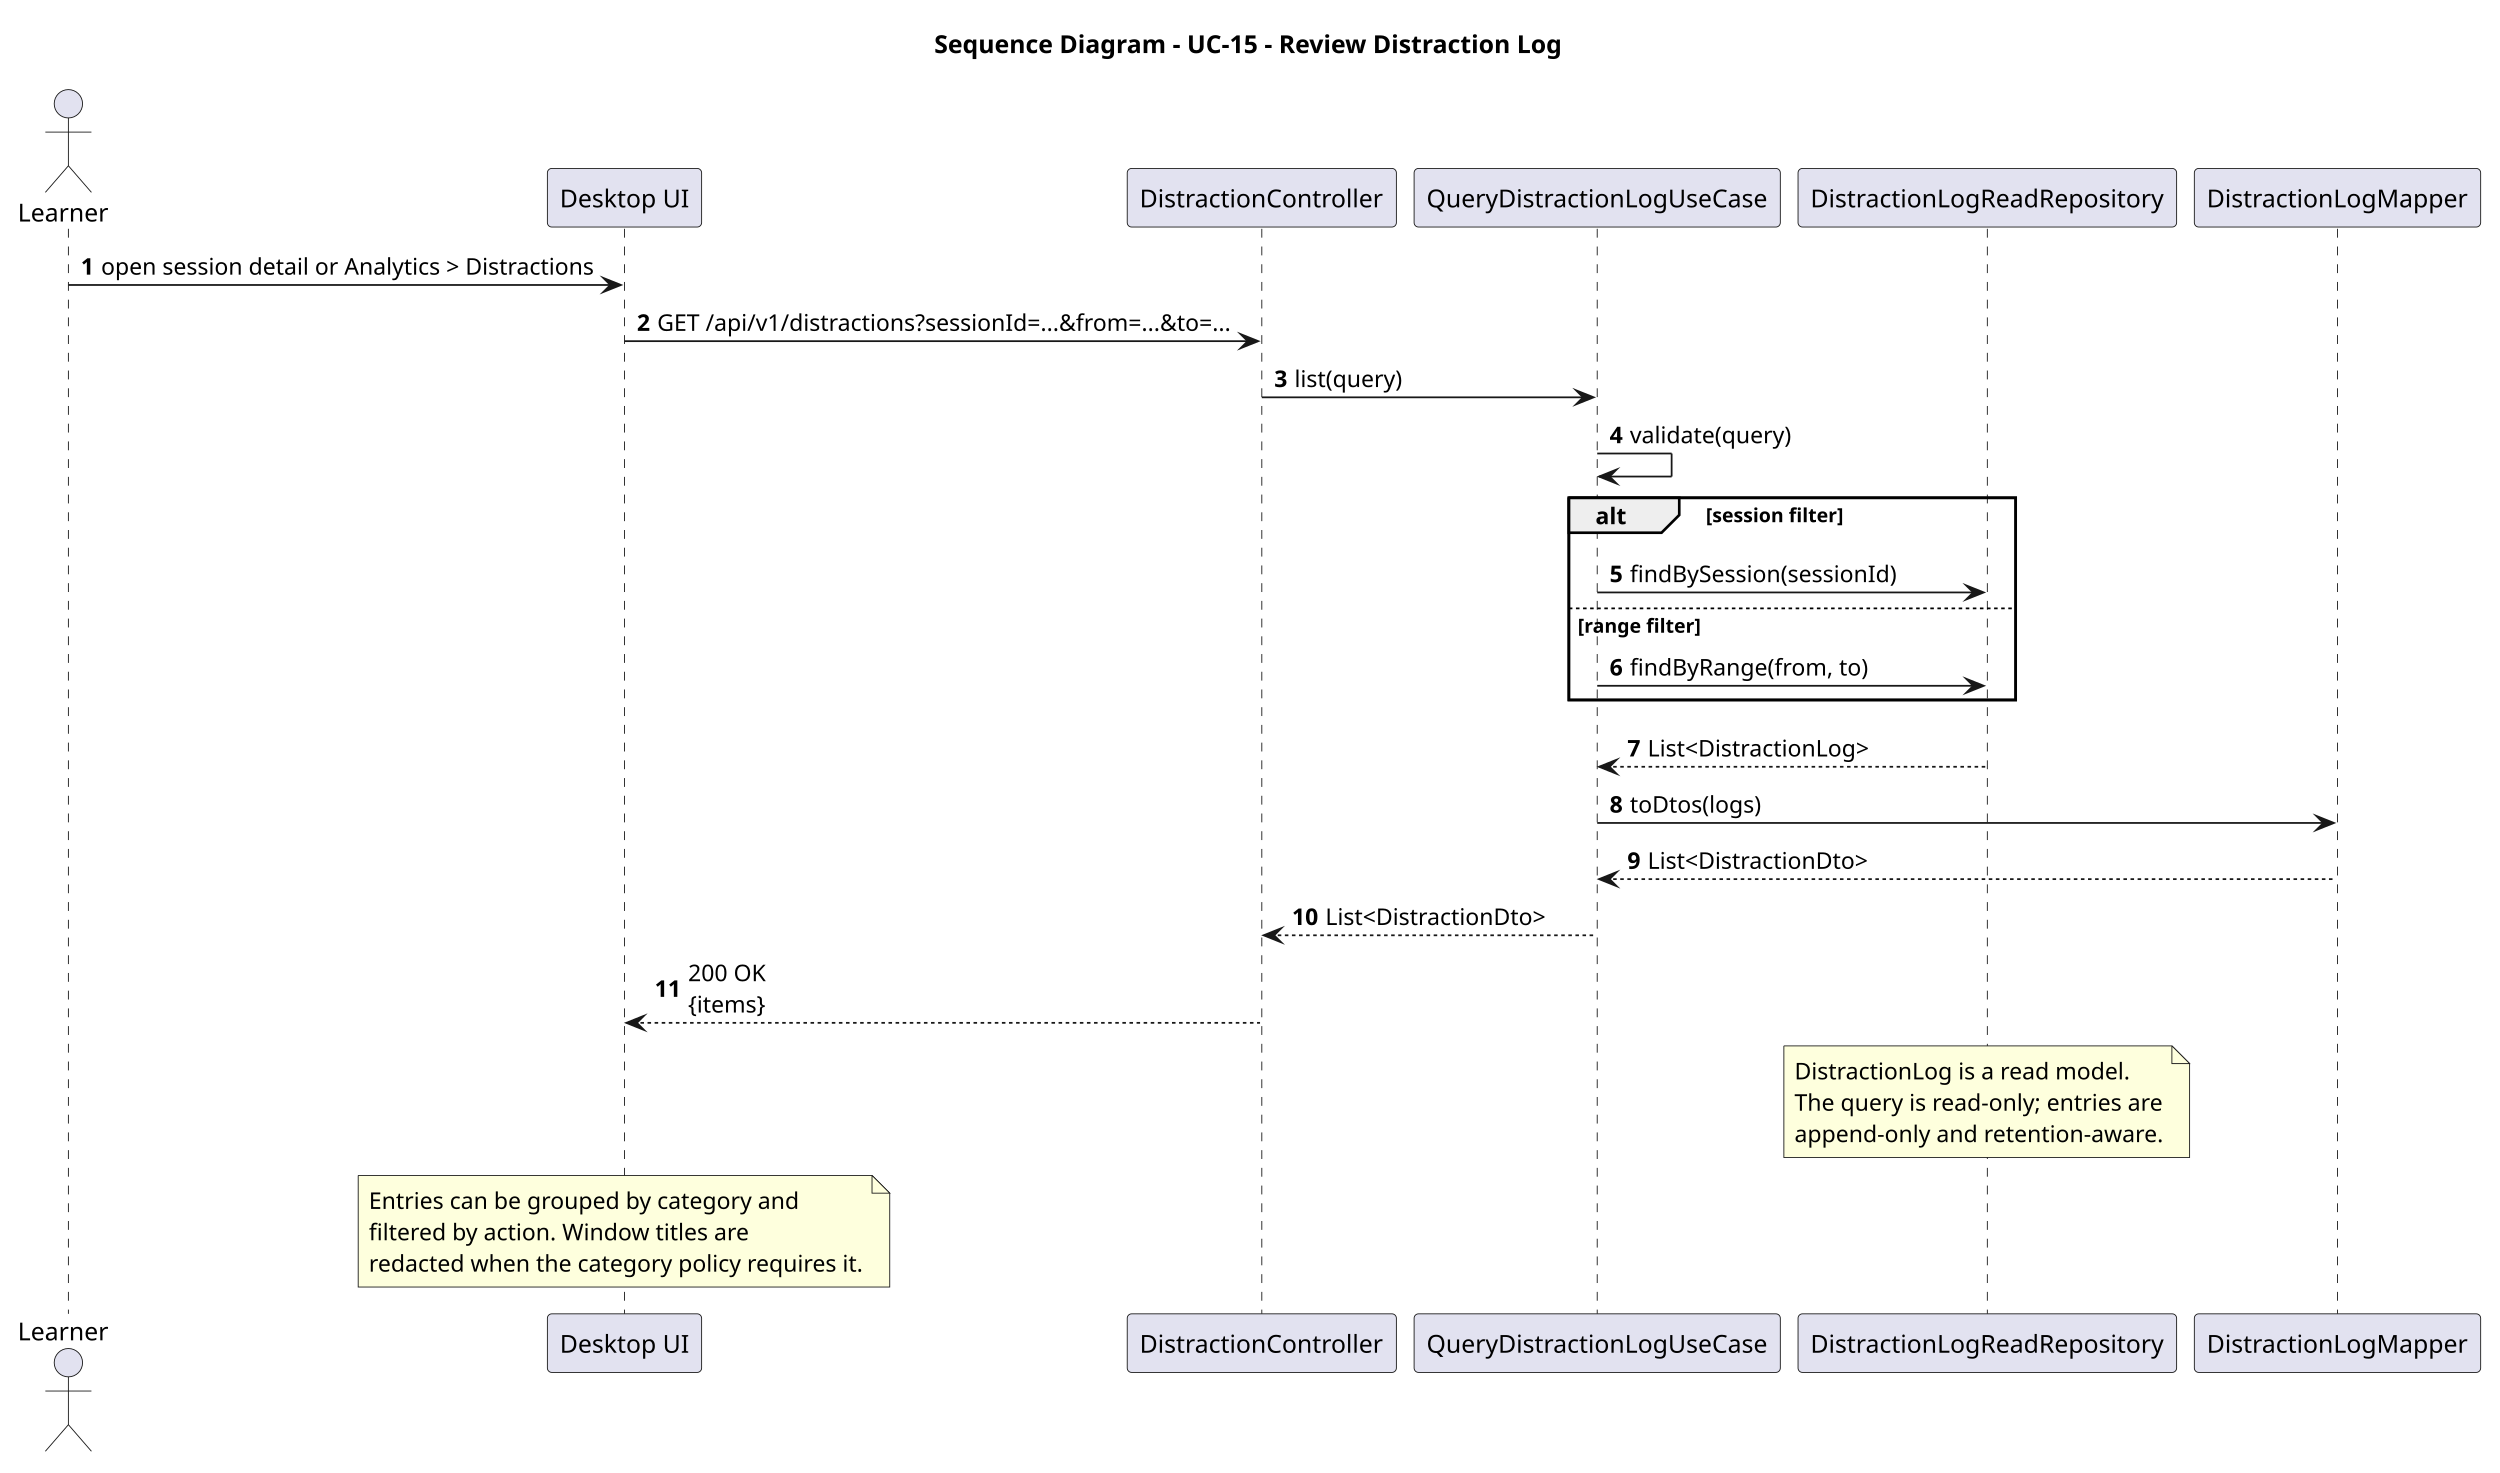
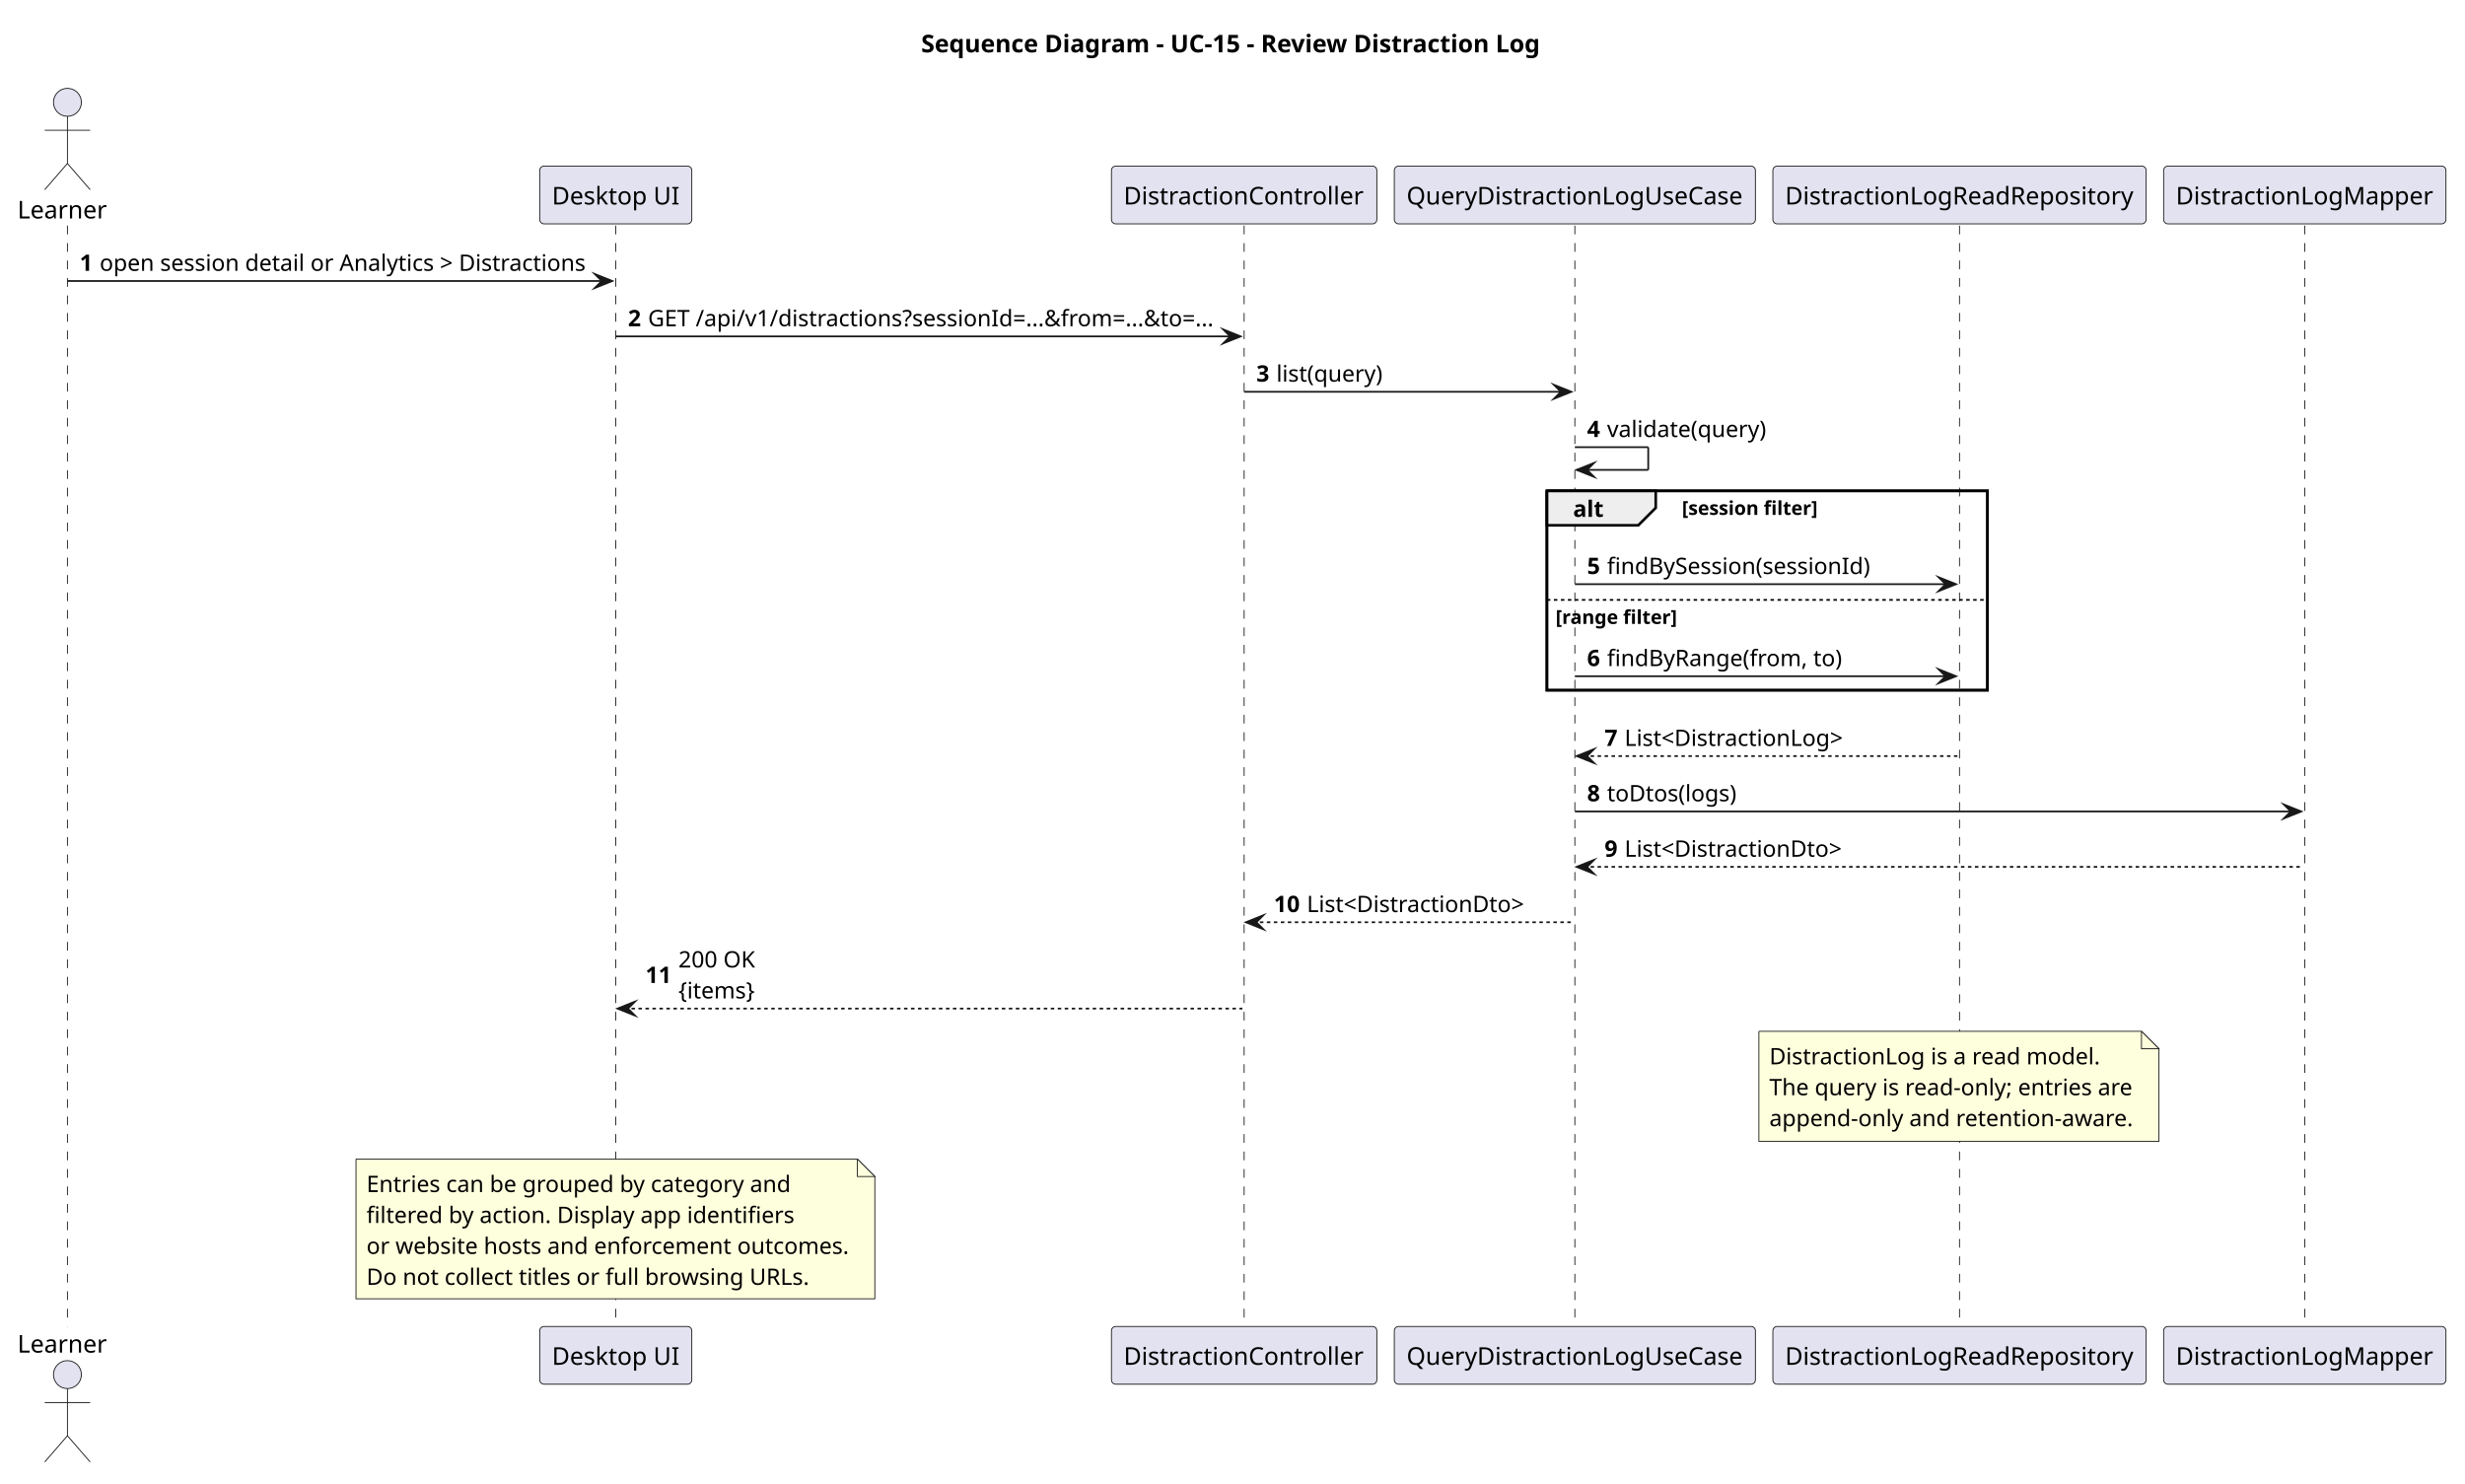
- <svg xmlns="http://www.w3.org/2000/svg" version="1.1" data-diagram-type="SEQUENCE" style="width:1411px;height:831px;background:#FFFFFF;" width="1411px" height="831px" viewBox="0 0 1411 831" zoomAndPan="magnify" preserveAspectRatio="none" contentStyleType="text/css">
+ <svg xmlns="http://www.w3.org/2000/svg" version="1.1" data-diagram-type="SEQUENCE" style="width:1411px;height:849px;background:#FFFFFF;" width="1411px" height="849px" viewBox="0 0 1411 849" zoomAndPan="magnify" preserveAspectRatio="none" contentStyleType="text/css">
  <defs />
  <g font-family="sans-serif" lengthAdjust="spacing">
    <g class="title" data-source-line="1">
      <text x="527.275" y="29.966" fill="#000" font-size="14" textLength="354.535" font-weight="700">Sequence Diagram - UC-15 - Review Distraction Log</text>
    </g>
    <rect x="885.469" y="280.96" width="252.181" height="114.1" fill="none" style="stroke:#000;stroke-width:1.5;" />
-     <g>
-       <rect x="35.099" y="129.136" width="8" height="612.396" fill="#000" fill-opacity="0" />
-       <line x1="38.599" y1="129.136" x2="38.599" y2="741.532" style="stroke:#181818;stroke-width:0.5;stroke-dasharray:5,5;" />
+     <g class="participant-lifeline" data-qualified-name="Learner" data-entity-uid="part1" id="part1-lifeline" data-source-line="4">
+       <g>
+         <rect x="35.099" y="129.136" width="8" height="630.102" fill="#000" fill-opacity="0" />
+         <line x1="38.599" y1="129.136" x2="38.599" y2="759.238" style="stroke:#181818;stroke-width:0.5;stroke-dasharray:5,5;" />
+       </g>
    </g>
-     <g>
-       <rect x="348.969" y="129.136" width="8" height="612.396" fill="#000" fill-opacity="0" />
-       <line x1="352.469" y1="129.136" x2="352.469" y2="741.532" style="stroke:#181818;stroke-width:0.5;stroke-dasharray:5,5;" />
+     <g class="participant-lifeline" data-qualified-name="UI" data-entity-uid="part2" id="part2-lifeline" data-source-line="5">
+       <g>
+         <rect x="348.969" y="129.136" width="8" height="630.102" fill="#000" fill-opacity="0" />
+         <line x1="352.469" y1="129.136" x2="352.469" y2="759.238" style="stroke:#181818;stroke-width:0.5;stroke-dasharray:5,5;" />
+       </g>
    </g>
-     <g>
-       <rect x="708.664" y="129.136" width="8" height="612.396" fill="#000" fill-opacity="0" />
-       <line x1="712.164" y1="129.136" x2="712.164" y2="741.532" style="stroke:#181818;stroke-width:0.5;stroke-dasharray:5,5;" />
+     <g class="participant-lifeline" data-qualified-name="Controller" data-entity-uid="part3" id="part3-lifeline" data-source-line="6">
+       <g>
+         <rect x="708.664" y="129.136" width="8" height="630.102" fill="#000" fill-opacity="0" />
+         <line x1="712.164" y1="129.136" x2="712.164" y2="759.238" style="stroke:#181818;stroke-width:0.5;stroke-dasharray:5,5;" />
+       </g>
    </g>
-     <g>
-       <rect x="897.969" y="129.136" width="8" height="612.396" fill="#000" fill-opacity="0" />
-       <line x1="901.469" y1="129.136" x2="901.469" y2="741.532" style="stroke:#181818;stroke-width:0.5;stroke-dasharray:5,5;" />
+     <g class="participant-lifeline" data-qualified-name="UseCase" data-entity-uid="part4" id="part4-lifeline" data-source-line="7">
+       <g>
+         <rect x="897.969" y="129.136" width="8" height="630.102" fill="#000" fill-opacity="0" />
+         <line x1="901.469" y1="129.136" x2="901.469" y2="759.238" style="stroke:#181818;stroke-width:0.5;stroke-dasharray:5,5;" />
+       </g>
    </g>
-     <g>
-       <rect x="1118.15" y="129.136" width="8" height="612.396" fill="#000" fill-opacity="0" />
-       <line x1="1121.65" y1="129.136" x2="1121.65" y2="741.532" style="stroke:#181818;stroke-width:0.5;stroke-dasharray:5,5;" />
+     <g class="participant-lifeline" data-qualified-name="Repo" data-entity-uid="part5" id="part5-lifeline" data-source-line="8">
+       <g>
+         <rect x="1118.15" y="129.136" width="8" height="630.102" fill="#000" fill-opacity="0" />
+         <line x1="1121.65" y1="129.136" x2="1121.65" y2="759.238" style="stroke:#181818;stroke-width:0.5;stroke-dasharray:5,5;" />
+       </g>
    </g>
-     <g>
-       <rect x="1315.784" y="129.136" width="8" height="612.396" fill="#000" fill-opacity="0" />
-       <line x1="1319.284" y1="129.136" x2="1319.284" y2="741.532" style="stroke:#181818;stroke-width:0.5;stroke-dasharray:5,5;" />
+     <g class="participant-lifeline" data-qualified-name="Mapper" data-entity-uid="part6" id="part6-lifeline" data-source-line="9">
+       <g>
+         <rect x="1315.784" y="129.136" width="8" height="630.102" fill="#000" fill-opacity="0" />
+         <line x1="1319.284" y1="129.136" x2="1319.284" y2="759.238" style="stroke:#181818;stroke-width:0.5;stroke-dasharray:5,5;" />
+       </g>
    </g>
-     <text x="10" y="125.034" fill="#000" font-size="14" textLength="51.198">Learner</text>
-     <ellipse cx="38.599" cy="58.568" rx="8" ry="8" fill="#E2E2F0" style="stroke:#181818;stroke-width:0.5;" />
-     <path d="M38.599,66.568 L38.599,93.568 M25.599,74.568 L51.599,74.568 M38.599,93.568 L25.599,108.568 M38.599,93.568 L51.599,108.568" style="stroke:#181818;stroke-width:0.5;" fill="none" />
-     <rect x="308.943" y="95.068" width="87.052" height="33.068" fill="#E2E2F0" style="stroke:#181818;stroke-width:0.5;" rx="2.5" ry="2.5" />
-     <text x="315.943" y="117.034" fill="#000" font-size="14" textLength="73.052">Desktop UI</text>
-     <rect x="636.208" y="95.068" width="151.913" height="33.068" fill="#E2E2F0" style="stroke:#181818;stroke-width:0.5;" rx="2.5" ry="2.5" />
-     <text x="643.208" y="117.034" fill="#000" font-size="14" textLength="137.913">DistractionController</text>
-     <rect x="798.121" y="95.068" width="206.695" height="33.068" fill="#E2E2F0" style="stroke:#181818;stroke-width:0.5;" rx="2.5" ry="2.5" />
-     <text x="805.121" y="117.034" fill="#000" font-size="14" textLength="192.695">QueryDistractionLogUseCase</text>
-     <rect x="1014.816" y="95.068" width="213.667" height="33.068" fill="#E2E2F0" style="stroke:#181818;stroke-width:0.5;" rx="2.5" ry="2.5" />
-     <text x="1021.816" y="117.034" fill="#000" font-size="14" textLength="199.667">DistractionLogReadRepository</text>
-     <rect x="1238.484" y="95.068" width="161.601" height="33.068" fill="#E2E2F0" style="stroke:#181818;stroke-width:0.5;" rx="2.5" ry="2.5" />
-     <text x="1245.484" y="117.034" fill="#000" font-size="14" textLength="147.601">DistractionLogMapper</text>
-     <text x="10" y="756.498" fill="#000" font-size="14" textLength="51.198">Learner</text>
-     <ellipse cx="38.599" cy="769.1" rx="8" ry="8" fill="#E2E2F0" style="stroke:#181818;stroke-width:0.5;" />
-     <path d="M38.599,777.1 L38.599,804.1 M25.599,785.1 L51.599,785.1 M38.599,804.1 L25.599,819.1 M38.599,804.1 L51.599,819.1" style="stroke:#181818;stroke-width:0.5;" fill="none" />
-     <rect x="308.943" y="741.532" width="87.052" height="33.068" fill="#E2E2F0" style="stroke:#181818;stroke-width:0.5;" rx="2.5" ry="2.5" />
-     <text x="315.943" y="763.498" fill="#000" font-size="14" textLength="73.052">Desktop UI</text>
-     <rect x="636.208" y="741.532" width="151.913" height="33.068" fill="#E2E2F0" style="stroke:#181818;stroke-width:0.5;" rx="2.5" ry="2.5" />
-     <text x="643.208" y="763.498" fill="#000" font-size="14" textLength="137.913">DistractionController</text>
-     <rect x="798.121" y="741.532" width="206.695" height="33.068" fill="#E2E2F0" style="stroke:#181818;stroke-width:0.5;" rx="2.5" ry="2.5" />
-     <text x="805.121" y="763.498" fill="#000" font-size="14" textLength="192.695">QueryDistractionLogUseCase</text>
-     <rect x="1014.816" y="741.532" width="213.667" height="33.068" fill="#E2E2F0" style="stroke:#181818;stroke-width:0.5;" rx="2.5" ry="2.5" />
-     <text x="1021.816" y="763.498" fill="#000" font-size="14" textLength="199.667">DistractionLogReadRepository</text>
-     <rect x="1238.484" y="741.532" width="161.601" height="33.068" fill="#E2E2F0" style="stroke:#181818;stroke-width:0.5;" rx="2.5" ry="2.5" />
-     <text x="1245.484" y="763.498" fill="#000" font-size="14" textLength="147.601">DistractionLogMapper</text>
-     <polygon points="340.469,156.842,350.469,160.842,340.469,164.842,344.469,160.842" fill="#181818" style="stroke:#181818;stroke-width:1;stroke-linejoin:miter;stroke-miterlimit:10;" />
-     <line x1="38.599" y1="160.842" x2="346.469" y2="160.842" style="stroke:#181818;stroke-width:1;" />
-     <text x="45.599" y="155.033" fill="#000" font-size="13" font-weight="700">1</text>
-     <text x="57.035" y="155.033" fill="#000" font-size="13" textLength="278.434">open session detail or Analytics &gt; Distractions</text>
-     <polygon points="700.164,188.548,710.164,192.548,700.164,196.548,704.164,192.548" fill="#181818" style="stroke:#181818;stroke-width:1;stroke-linejoin:miter;stroke-miterlimit:10;" />
-     <line x1="352.469" y1="192.548" x2="706.164" y2="192.548" style="stroke:#181818;stroke-width:1;" />
-     <text x="359.469" y="186.739" fill="#000" font-size="13" font-weight="700">2</text>
-     <text x="370.905" y="186.739" fill="#000" font-size="13" textLength="324.259">GET /api/v1/distractions?sessionId=...&amp;from=...&amp;to=...</text>
-     <polygon points="889.469,220.254,899.469,224.254,889.469,228.254,893.469,224.254" fill="#181818" style="stroke:#181818;stroke-width:1;stroke-linejoin:miter;stroke-miterlimit:10;" />
-     <line x1="712.164" y1="224.254" x2="895.469" y2="224.254" style="stroke:#181818;stroke-width:1;" />
-     <text x="719.164" y="218.445" fill="#000" font-size="13" font-weight="700">3</text>
-     <text x="730.6" y="218.445" fill="#000" font-size="13" textLength="60.788">list(query)</text>
-     <line x1="901.469" y1="255.96" x2="943.469" y2="255.96" style="stroke:#181818;stroke-width:1;" />
-     <line x1="943.469" y1="255.96" x2="943.469" y2="268.96" style="stroke:#181818;stroke-width:1;" />
-     <line x1="902.469" y1="268.96" x2="943.469" y2="268.96" style="stroke:#181818;stroke-width:1;" />
-     <polygon points="912.469,264.96,902.469,268.96,912.469,272.96,908.469,268.96" fill="#181818" style="stroke:#181818;stroke-width:1;stroke-linejoin:miter;stroke-miterlimit:10;" />
-     <text x="908.469" y="250.151" fill="#000" font-size="13" font-weight="700">4</text>
-     <text x="919.905" y="250.151" fill="#000" font-size="13" textLength="91.078">validate(query)</text>
+     <g class="participant participant-head" data-qualified-name="Learner" data-entity-uid="part1" id="part1-head" data-source-line="4">
+       <text x="10" y="125.034" fill="#000" font-size="14" textLength="51.198">Learner</text>
+       <ellipse cx="38.599" cy="58.568" rx="8" ry="8" fill="#E2E2F0" style="stroke:#181818;stroke-width:0.5;" />
+       <path d="M38.599,66.568 L38.599,93.568 M25.599,74.568 L51.599,74.568 M38.599,93.568 L25.599,108.568 M38.599,93.568 L51.599,108.568" style="stroke:#181818;stroke-width:0.5;" fill="none" />
+     </g>
+     <g class="participant participant-head" data-qualified-name="UI" data-entity-uid="part2" id="part2-head" data-source-line="5">
+       <rect x="308.943" y="95.068" width="87.052" height="33.068" fill="#E2E2F0" style="stroke:#181818;stroke-width:0.5;" rx="2.5" ry="2.5" />
+       <text x="315.943" y="117.034" fill="#000" font-size="14" textLength="73.052">Desktop UI</text>
+     </g>
+     <g class="participant participant-head" data-qualified-name="Controller" data-entity-uid="part3" id="part3-head" data-source-line="6">
+       <rect x="636.208" y="95.068" width="151.913" height="33.068" fill="#E2E2F0" style="stroke:#181818;stroke-width:0.5;" rx="2.5" ry="2.5" />
+       <text x="643.208" y="117.034" fill="#000" font-size="14" textLength="137.913">DistractionController</text>
+     </g>
+     <g class="participant participant-head" data-qualified-name="UseCase" data-entity-uid="part4" id="part4-head" data-source-line="7">
+       <rect x="798.121" y="95.068" width="206.695" height="33.068" fill="#E2E2F0" style="stroke:#181818;stroke-width:0.5;" rx="2.5" ry="2.5" />
+       <text x="805.121" y="117.034" fill="#000" font-size="14" textLength="192.695">QueryDistractionLogUseCase</text>
+     </g>
+     <g class="participant participant-head" data-qualified-name="Repo" data-entity-uid="part5" id="part5-head" data-source-line="8">
+       <rect x="1014.816" y="95.068" width="213.667" height="33.068" fill="#E2E2F0" style="stroke:#181818;stroke-width:0.5;" rx="2.5" ry="2.5" />
+       <text x="1021.816" y="117.034" fill="#000" font-size="14" textLength="199.667">DistractionLogReadRepository</text>
+     </g>
+     <g class="participant participant-head" data-qualified-name="Mapper" data-entity-uid="part6" id="part6-head" data-source-line="9">
+       <rect x="1238.484" y="95.068" width="161.601" height="33.068" fill="#E2E2F0" style="stroke:#181818;stroke-width:0.5;" rx="2.5" ry="2.5" />
+       <text x="1245.484" y="117.034" fill="#000" font-size="14" textLength="147.601">DistractionLogMapper</text>
+     </g>
+     <g class="participant participant-tail" data-qualified-name="Learner" data-entity-uid="part1" id="part1-tail" data-source-line="4">
+       <text x="10" y="774.204" fill="#000" font-size="14" textLength="51.198">Learner</text>
+       <ellipse cx="38.599" cy="786.806" rx="8" ry="8" fill="#E2E2F0" style="stroke:#181818;stroke-width:0.5;" />
+       <path d="M38.599,794.806 L38.599,821.806 M25.599,802.806 L51.599,802.806 M38.599,821.806 L25.599,836.806 M38.599,821.806 L51.599,836.806" style="stroke:#181818;stroke-width:0.5;" fill="none" />
+     </g>
+     <g class="participant participant-tail" data-qualified-name="UI" data-entity-uid="part2" id="part2-tail" data-source-line="5">
+       <rect x="308.943" y="759.238" width="87.052" height="33.068" fill="#E2E2F0" style="stroke:#181818;stroke-width:0.5;" rx="2.5" ry="2.5" />
+       <text x="315.943" y="781.204" fill="#000" font-size="14" textLength="73.052">Desktop UI</text>
+     </g>
+     <g class="participant participant-tail" data-qualified-name="Controller" data-entity-uid="part3" id="part3-tail" data-source-line="6">
+       <rect x="636.208" y="759.238" width="151.913" height="33.068" fill="#E2E2F0" style="stroke:#181818;stroke-width:0.5;" rx="2.5" ry="2.5" />
+       <text x="643.208" y="781.204" fill="#000" font-size="14" textLength="137.913">DistractionController</text>
+     </g>
+     <g class="participant participant-tail" data-qualified-name="UseCase" data-entity-uid="part4" id="part4-tail" data-source-line="7">
+       <rect x="798.121" y="759.238" width="206.695" height="33.068" fill="#E2E2F0" style="stroke:#181818;stroke-width:0.5;" rx="2.5" ry="2.5" />
+       <text x="805.121" y="781.204" fill="#000" font-size="14" textLength="192.695">QueryDistractionLogUseCase</text>
+     </g>
+     <g class="participant participant-tail" data-qualified-name="Repo" data-entity-uid="part5" id="part5-tail" data-source-line="8">
+       <rect x="1014.816" y="759.238" width="213.667" height="33.068" fill="#E2E2F0" style="stroke:#181818;stroke-width:0.5;" rx="2.5" ry="2.5" />
+       <text x="1021.816" y="781.204" fill="#000" font-size="14" textLength="199.667">DistractionLogReadRepository</text>
+     </g>
+     <g class="participant participant-tail" data-qualified-name="Mapper" data-entity-uid="part6" id="part6-tail" data-source-line="9">
+       <rect x="1238.484" y="759.238" width="161.601" height="33.068" fill="#E2E2F0" style="stroke:#181818;stroke-width:0.5;" rx="2.5" ry="2.5" />
+       <text x="1245.484" y="781.204" fill="#000" font-size="14" textLength="147.601">DistractionLogMapper</text>
+     </g>
+     <g class="message" data-entity-1="part1" data-entity-2="part2" id="msg1" data-source-line="11">
+       <polygon points="340.469,156.842,350.469,160.842,340.469,164.842,344.469,160.842" fill="#181818" style="stroke:#181818;stroke-width:1;stroke-linejoin:miter;stroke-miterlimit:10;" />
+       <line x1="38.599" y1="160.842" x2="346.469" y2="160.842" style="stroke:#181818;stroke-width:1;" />
+       <text x="45.599" y="155.033" fill="#000" font-size="13" font-weight="700">1</text>
+       <text x="57.035" y="155.033" fill="#000" font-size="13" textLength="278.434">open session detail or Analytics &gt; Distractions</text>
+     </g>
+     <g class="message" data-entity-1="part2" data-entity-2="part3" id="msg2" data-source-line="12">
+       <polygon points="700.164,188.548,710.164,192.548,700.164,196.548,704.164,192.548" fill="#181818" style="stroke:#181818;stroke-width:1;stroke-linejoin:miter;stroke-miterlimit:10;" />
+       <line x1="352.469" y1="192.548" x2="706.164" y2="192.548" style="stroke:#181818;stroke-width:1;" />
+       <text x="359.469" y="186.739" fill="#000" font-size="13" font-weight="700">2</text>
+       <text x="370.905" y="186.739" fill="#000" font-size="13" textLength="324.259">GET /api/v1/distractions?sessionId=...&amp;from=...&amp;to=...</text>
+     </g>
+     <g class="message" data-entity-1="part3" data-entity-2="part4" id="msg3" data-source-line="13">
+       <polygon points="889.469,220.254,899.469,224.254,889.469,228.254,893.469,224.254" fill="#181818" style="stroke:#181818;stroke-width:1;stroke-linejoin:miter;stroke-miterlimit:10;" />
+       <line x1="712.164" y1="224.254" x2="895.469" y2="224.254" style="stroke:#181818;stroke-width:1;" />
+       <text x="719.164" y="218.445" fill="#000" font-size="13" font-weight="700">3</text>
+       <text x="730.6" y="218.445" fill="#000" font-size="13" textLength="60.788">list(query)</text>
+     </g>
+     <g class="message" data-entity-1="part4" data-entity-2="part4" id="msg4" data-source-line="14">
+       <line x1="901.469" y1="255.96" x2="943.469" y2="255.96" style="stroke:#181818;stroke-width:1;" />
+       <line x1="943.469" y1="255.96" x2="943.469" y2="268.96" style="stroke:#181818;stroke-width:1;" />
+       <line x1="902.469" y1="268.96" x2="943.469" y2="268.96" style="stroke:#181818;stroke-width:1;" />
+       <polygon points="912.469,264.96,902.469,268.96,912.469,272.96,908.469,268.96" fill="#181818" style="stroke:#181818;stroke-width:1;stroke-linejoin:miter;stroke-miterlimit:10;" />
+       <text x="908.469" y="250.151" fill="#000" font-size="13" font-weight="700">4</text>
+       <text x="919.905" y="250.151" fill="#000" font-size="13" textLength="91.078">validate(query)</text>
+     </g>
    <path d="M885.469,280.96 L947.772,280.96 L947.772,290.666 L937.772,300.666 L885.469,300.666 L885.469,280.96" style="stroke:#000;stroke-width:1.5;" fill="#EEE" />
    <rect x="885.469" y="280.96" width="252.181" height="114.1" fill="none" style="stroke:#000;stroke-width:1.5;" />
    <text x="900.469" y="295.857" fill="#000" font-size="13" textLength="17.303" font-weight="700">alt</text>
    <text x="962.772" y="294.719" fill="#000" font-size="11" textLength="77.67" font-weight="700">[session filter]</text>
-     <polygon points="1109.65,330.372,1119.65,334.372,1109.65,338.372,1113.65,334.372" fill="#181818" style="stroke:#181818;stroke-width:1;stroke-linejoin:miter;stroke-miterlimit:10;" />
-     <line x1="901.469" y1="334.372" x2="1115.65" y2="334.372" style="stroke:#181818;stroke-width:1;" />
-     <text x="908.469" y="328.563" fill="#000" font-size="13" font-weight="700">5</text>
-     <text x="919.905" y="328.563" fill="#000" font-size="13" textLength="150.579">findBySession(sessionId)</text>
+     <g class="message" data-entity-1="part4" data-entity-2="part5" id="msg5" data-source-line="17">
+       <polygon points="1109.65,330.372,1119.65,334.372,1109.65,338.372,1113.65,334.372" fill="#181818" style="stroke:#181818;stroke-width:1;stroke-linejoin:miter;stroke-miterlimit:10;" />
+       <line x1="901.469" y1="334.372" x2="1115.65" y2="334.372" style="stroke:#181818;stroke-width:1;" />
+       <text x="908.469" y="328.563" fill="#000" font-size="13" font-weight="700">5</text>
+       <text x="919.905" y="328.563" fill="#000" font-size="13" textLength="150.579">findBySession(sessionId)</text>
+     </g>
    <line x1="885.469" y1="343.372" x2="1137.65" y2="343.372" style="stroke:#000;stroke-width:1;stroke-dasharray:2,2;" />
    <text x="890.469" y="357.131" fill="#000" font-size="11" textLength="69.398" font-weight="700">[range filter]</text>
-     <polygon points="1109.65,383.06,1119.65,387.06,1109.65,391.06,1113.65,387.06" fill="#181818" style="stroke:#181818;stroke-width:1;stroke-linejoin:miter;stroke-miterlimit:10;" />
-     <line x1="901.469" y1="387.06" x2="1115.65" y2="387.06" style="stroke:#181818;stroke-width:1;" />
-     <text x="908.469" y="381.251" fill="#000" font-size="13" font-weight="700">6</text>
-     <text x="919.905" y="381.251" fill="#000" font-size="13" textLength="134.758">findByRange(from, to)</text>
-     <polygon points="912.469,428.766,902.469,432.766,912.469,436.766,908.469,432.766" fill="#181818" style="stroke:#181818;stroke-width:1;stroke-linejoin:miter;stroke-miterlimit:10;" />
-     <line x1="906.469" y1="432.766" x2="1120.65" y2="432.766" style="stroke:#181818;stroke-width:1;stroke-dasharray:2,2;" />
-     <text x="918.469" y="426.957" fill="#000" font-size="13" font-weight="700">7</text>
-     <text x="929.905" y="426.957" fill="#000" font-size="13" textLength="125.242">List&lt;DistractionLog&gt;</text>
-     <polygon points="1307.284,460.472,1317.284,464.472,1307.284,468.472,1311.284,464.472" fill="#181818" style="stroke:#181818;stroke-width:1;stroke-linejoin:miter;stroke-miterlimit:10;" />
-     <line x1="901.469" y1="464.472" x2="1313.284" y2="464.472" style="stroke:#181818;stroke-width:1;" />
-     <text x="908.469" y="458.663" fill="#000" font-size="13" font-weight="700">8</text>
-     <text x="919.905" y="458.663" fill="#000" font-size="13" textLength="74.074">toDtos(logs)</text>
-     <polygon points="912.469,492.178,902.469,496.178,912.469,500.178,908.469,496.178" fill="#181818" style="stroke:#181818;stroke-width:1;stroke-linejoin:miter;stroke-miterlimit:10;" />
-     <line x1="906.469" y1="496.178" x2="1318.284" y2="496.178" style="stroke:#181818;stroke-width:1;stroke-dasharray:2,2;" />
-     <text x="918.469" y="490.369" fill="#000" font-size="13" font-weight="700">9</text>
-     <text x="929.905" y="490.369" fill="#000" font-size="13" textLength="124.618">List&lt;DistractionDto&gt;</text>
-     <polygon points="723.164,523.884,713.164,527.884,723.164,531.884,719.164,527.884" fill="#181818" style="stroke:#181818;stroke-width:1;stroke-linejoin:miter;stroke-miterlimit:10;" />
-     <line x1="717.164" y1="527.884" x2="900.469" y2="527.884" style="stroke:#181818;stroke-width:1;stroke-dasharray:2,2;" />
-     <text x="729.164" y="522.075" fill="#000" font-size="13" textLength="14.872" font-weight="700">10</text>
-     <text x="748.036" y="522.075" fill="#000" font-size="13" textLength="124.618">List&lt;DistractionDto&gt;</text>
-     <polygon points="363.469,573.296,353.469,577.296,363.469,581.296,359.469,577.296" fill="#181818" style="stroke:#181818;stroke-width:1;stroke-linejoin:miter;stroke-miterlimit:10;" />
-     <line x1="357.469" y1="577.296" x2="711.164" y2="577.296" style="stroke:#181818;stroke-width:1;stroke-dasharray:2,2;" />
-     <text x="369.469" y="562.634" fill="#000" font-size="13" textLength="14.872" font-weight="700">11</text>
-     <text x="388.341" y="553.781" fill="#000" font-size="13" textLength="43.888">200 OK</text>
-     <text x="388.341" y="571.487" fill="#000" font-size="13" textLength="43.641">{items}</text>
+     <g class="message" data-entity-1="part4" data-entity-2="part5" id="msg6" data-source-line="19">
+       <polygon points="1109.65,383.06,1119.65,387.06,1109.65,391.06,1113.65,387.06" fill="#181818" style="stroke:#181818;stroke-width:1;stroke-linejoin:miter;stroke-miterlimit:10;" />
+       <line x1="901.469" y1="387.06" x2="1115.65" y2="387.06" style="stroke:#181818;stroke-width:1;" />
+       <text x="908.469" y="381.251" fill="#000" font-size="13" font-weight="700">6</text>
+       <text x="919.905" y="381.251" fill="#000" font-size="13" textLength="134.758">findByRange(from, to)</text>
+     </g>
+     <g class="message" data-entity-1="part5" data-entity-2="part4" id="msg7" data-source-line="21">
+       <polygon points="912.469,428.766,902.469,432.766,912.469,436.766,908.469,432.766" fill="#181818" style="stroke:#181818;stroke-width:1;stroke-linejoin:miter;stroke-miterlimit:10;" />
+       <line x1="906.469" y1="432.766" x2="1120.65" y2="432.766" style="stroke:#181818;stroke-width:1;stroke-dasharray:2,2;" />
+       <text x="918.469" y="426.957" fill="#000" font-size="13" font-weight="700">7</text>
+       <text x="929.905" y="426.957" fill="#000" font-size="13" textLength="125.242">List&lt;DistractionLog&gt;</text>
+     </g>
+     <g class="message" data-entity-1="part4" data-entity-2="part6" id="msg8" data-source-line="22">
+       <polygon points="1307.284,460.472,1317.284,464.472,1307.284,468.472,1311.284,464.472" fill="#181818" style="stroke:#181818;stroke-width:1;stroke-linejoin:miter;stroke-miterlimit:10;" />
+       <line x1="901.469" y1="464.472" x2="1313.284" y2="464.472" style="stroke:#181818;stroke-width:1;" />
+       <text x="908.469" y="458.663" fill="#000" font-size="13" font-weight="700">8</text>
+       <text x="919.905" y="458.663" fill="#000" font-size="13" textLength="74.074">toDtos(logs)</text>
+     </g>
+     <g class="message" data-entity-1="part6" data-entity-2="part4" id="msg9" data-source-line="23">
+       <polygon points="912.469,492.178,902.469,496.178,912.469,500.178,908.469,496.178" fill="#181818" style="stroke:#181818;stroke-width:1;stroke-linejoin:miter;stroke-miterlimit:10;" />
+       <line x1="906.469" y1="496.178" x2="1318.284" y2="496.178" style="stroke:#181818;stroke-width:1;stroke-dasharray:2,2;" />
+       <text x="918.469" y="490.369" fill="#000" font-size="13" font-weight="700">9</text>
+       <text x="929.905" y="490.369" fill="#000" font-size="13" textLength="124.618">List&lt;DistractionDto&gt;</text>
+     </g>
+     <g class="message" data-entity-1="part4" data-entity-2="part3" id="msg10" data-source-line="24">
+       <polygon points="723.164,523.884,713.164,527.884,723.164,531.884,719.164,527.884" fill="#181818" style="stroke:#181818;stroke-width:1;stroke-linejoin:miter;stroke-miterlimit:10;" />
+       <line x1="717.164" y1="527.884" x2="900.469" y2="527.884" style="stroke:#181818;stroke-width:1;stroke-dasharray:2,2;" />
+       <text x="729.164" y="522.075" fill="#000" font-size="13" textLength="14.872" font-weight="700">10</text>
+       <text x="748.036" y="522.075" fill="#000" font-size="13" textLength="124.618">List&lt;DistractionDto&gt;</text>
+     </g>
+     <g class="message" data-entity-1="part3" data-entity-2="part2" id="msg11" data-source-line="25">
+       <polygon points="363.469,573.296,353.469,577.296,363.469,581.296,359.469,577.296" fill="#181818" style="stroke:#181818;stroke-width:1;stroke-linejoin:miter;stroke-miterlimit:10;" />
+       <line x1="357.469" y1="577.296" x2="711.164" y2="577.296" style="stroke:#181818;stroke-width:1;stroke-dasharray:2,2;" />
+       <text x="369.469" y="562.634" fill="#000" font-size="13" textLength="14.872" font-weight="700">11</text>
+       <text x="388.341" y="553.781" fill="#000" font-size="13" textLength="43.888">200 OK</text>
+       <text x="388.341" y="571.487" fill="#000" font-size="13" textLength="43.641">{items}</text>
+     </g>
    <path d="M1006.812,590.296 L1006.812,653.296 L1235.812,653.296 L1235.812,600.296 L1225.812,590.296 L1006.812,590.296" style="stroke:#181818;stroke-width:0.5;" fill="#FEFFDD" />
    <path d="M1225.812,590.296 L1225.812,600.296 L1235.812,600.296 L1225.812,590.296" style="stroke:#181818;stroke-width:0.5;" fill="#FEFFDD" />
    <text x="1012.812" y="609.193" fill="#000" font-size="13" textLength="189.852">DistractionLog is a read model.</text>
    <text x="1012.812" y="626.899" fill="#000" font-size="13" textLength="208.312">The query is read-only; entries are</text>
    <text x="1012.812" y="644.605" fill="#000" font-size="13" textLength="208.676">append-only and retention-aware.</text>
-     <path d="M202.167,663.414 L202.167,726.414 L502.167,726.414 L502.167,673.414 L492.167,663.414 L202.167,663.414" style="stroke:#181818;stroke-width:0.5;" fill="#FEFFDD" />
-     <path d="M492.167,663.414 L492.167,673.414 L502.167,673.414 L492.167,663.414" style="stroke:#181818;stroke-width:0.5;" fill="#FEFFDD" />
-     <text x="208.167" y="682.311" fill="#000" font-size="13" textLength="243.36">Entries can be grouped by category and</text>
-     <text x="208.167" y="700.017" fill="#000" font-size="13" textLength="215.592">filtered by action. Window titles are</text>
-     <text x="208.167" y="717.723" fill="#000" font-size="13" textLength="279.604">redacted when the category policy requires it.</text>
+     <path d="M203.766,663.414 L203.766,743.414 L500.766,743.414 L500.766,673.414 L490.766,663.414 L203.766,663.414" style="stroke:#181818;stroke-width:0.5;" fill="#FEFFDD" />
+     <path d="M490.766,663.414 L490.766,673.414 L500.766,673.414 L490.766,663.414" style="stroke:#181818;stroke-width:0.5;" fill="#FEFFDD" />
+     <text x="209.766" y="682.311" fill="#000" font-size="13" textLength="243.36">Entries can be grouped by category and</text>
+     <text x="209.766" y="700.017" fill="#000" font-size="13" textLength="245.531">filtered by action. Display app identifiers</text>
+     <text x="209.766" y="717.723" fill="#000" font-size="13" textLength="276.406">or website hosts and enforcement outcomes.</text>
+     <text x="209.766" y="735.429" fill="#000" font-size="13" textLength="253.955">Do not collect titles or full browsing URLs.</text>
  </g>
</svg>
